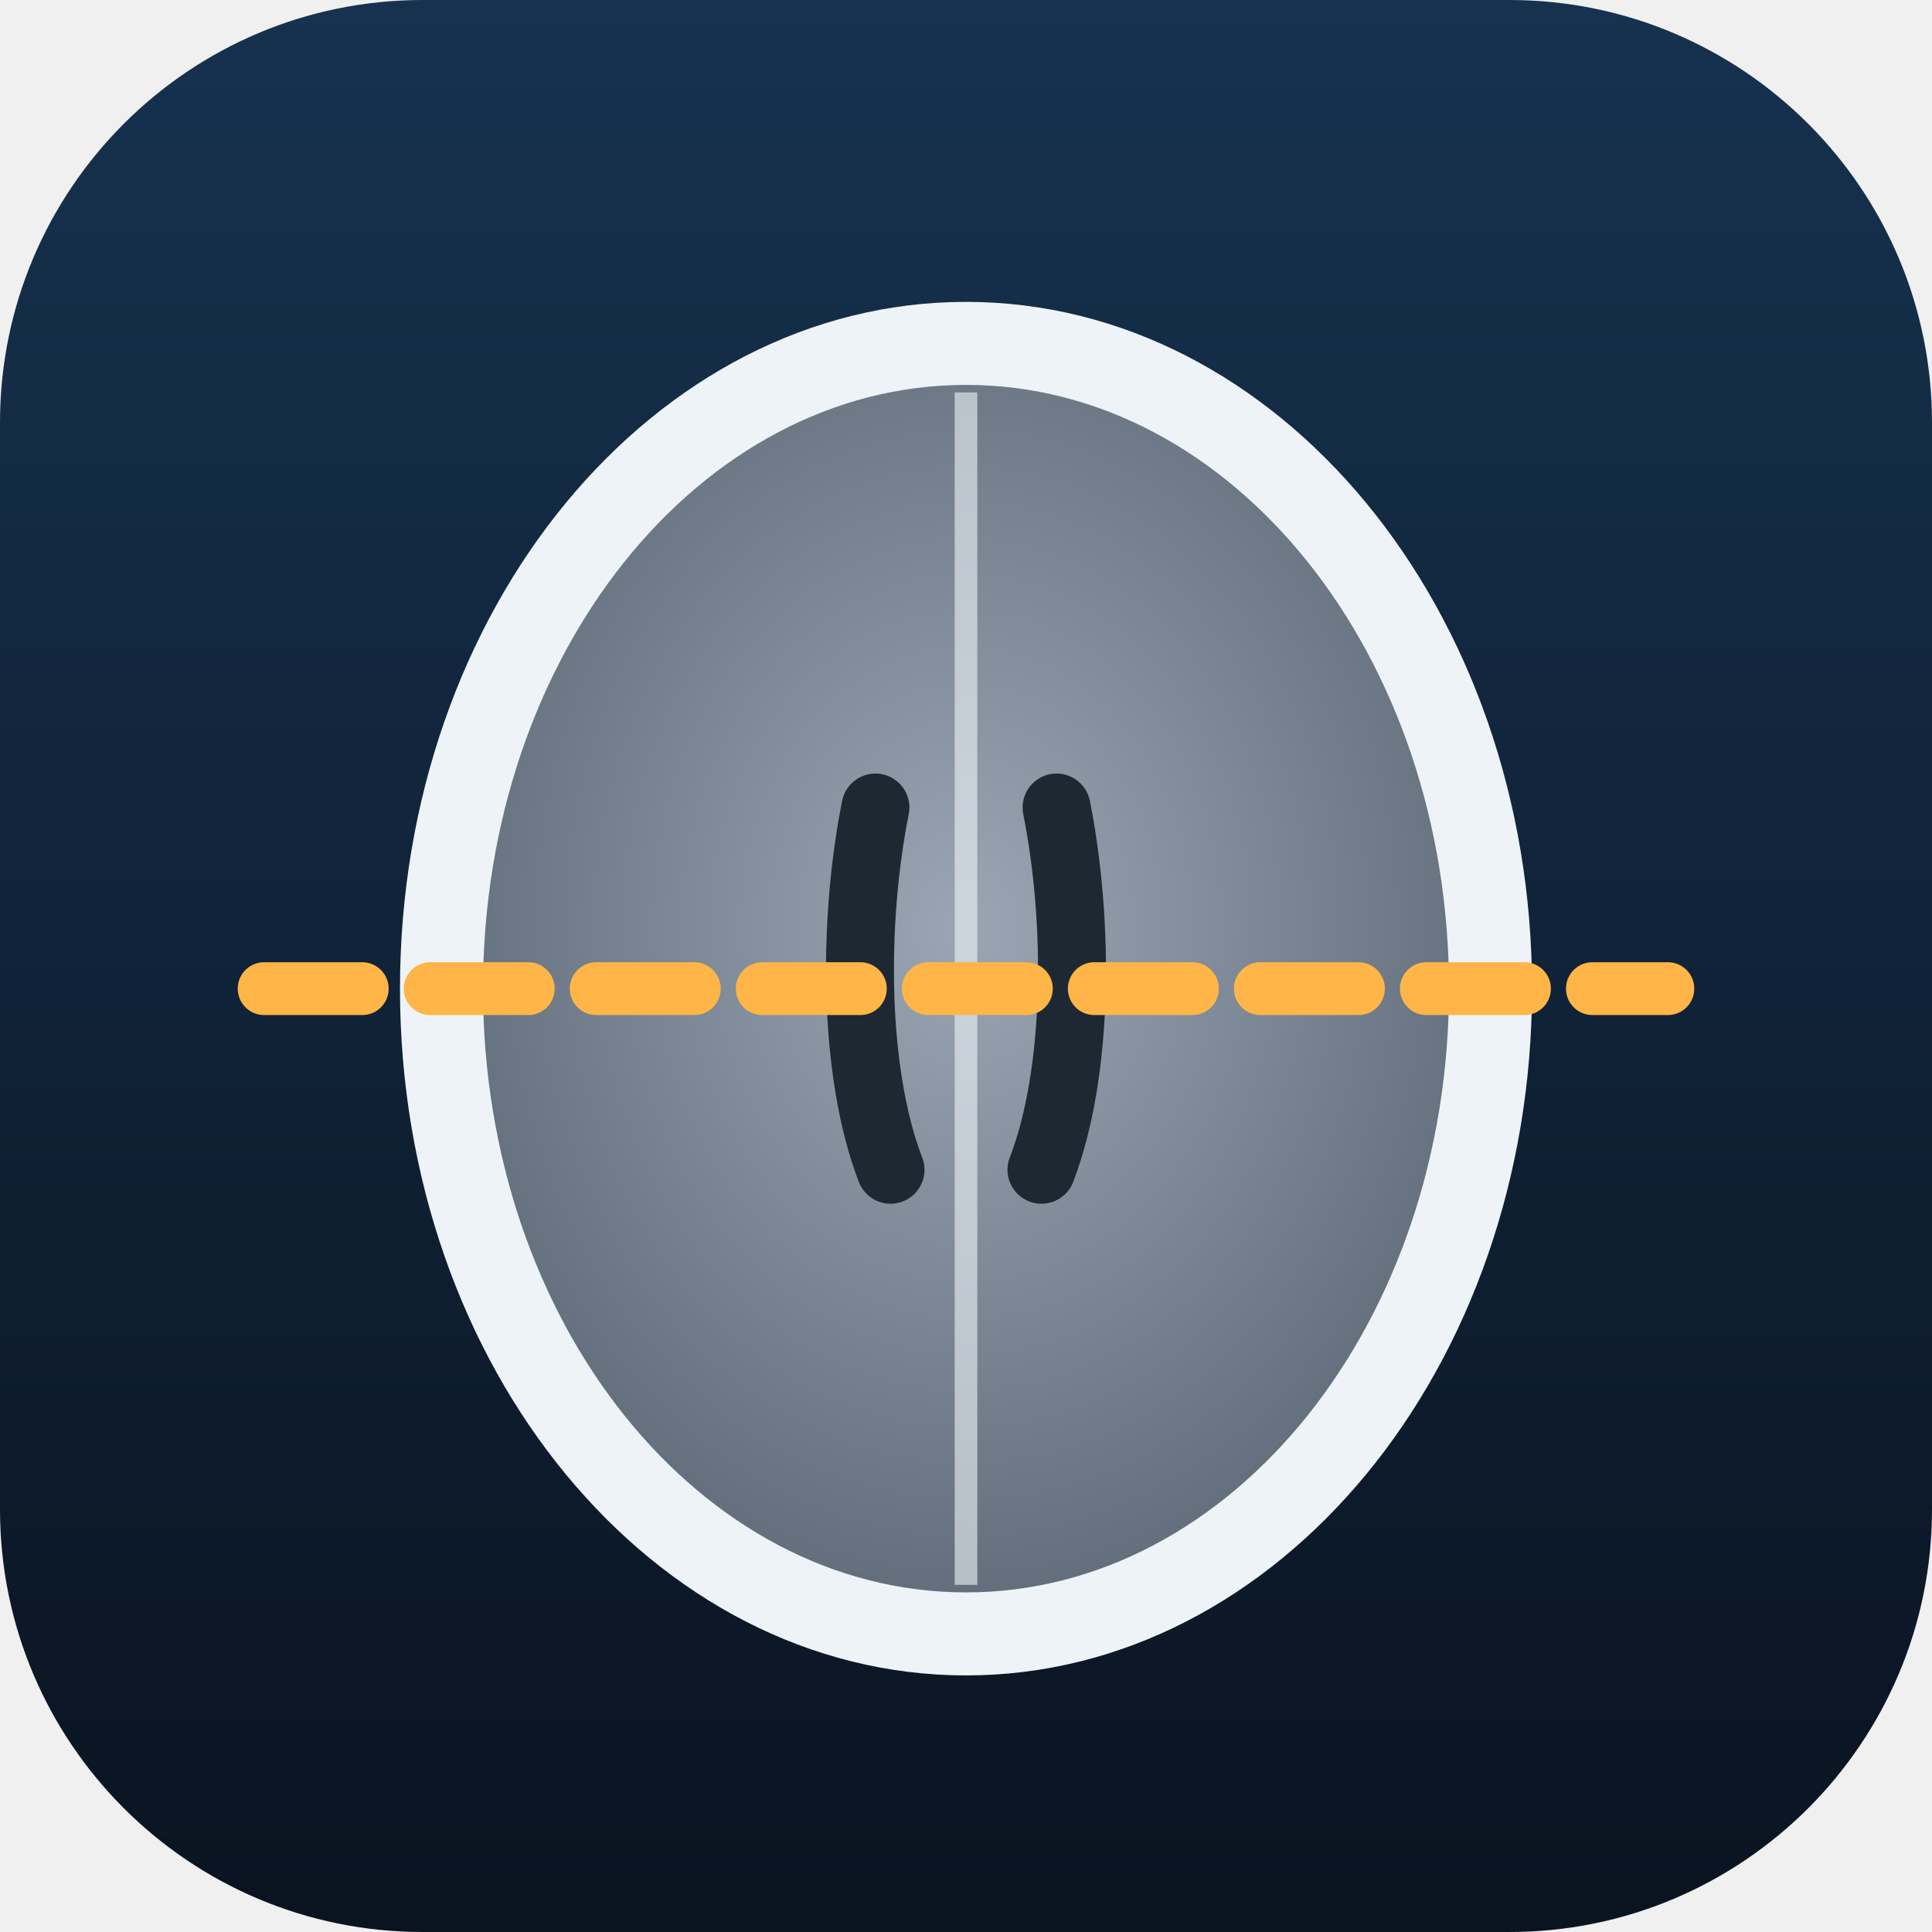
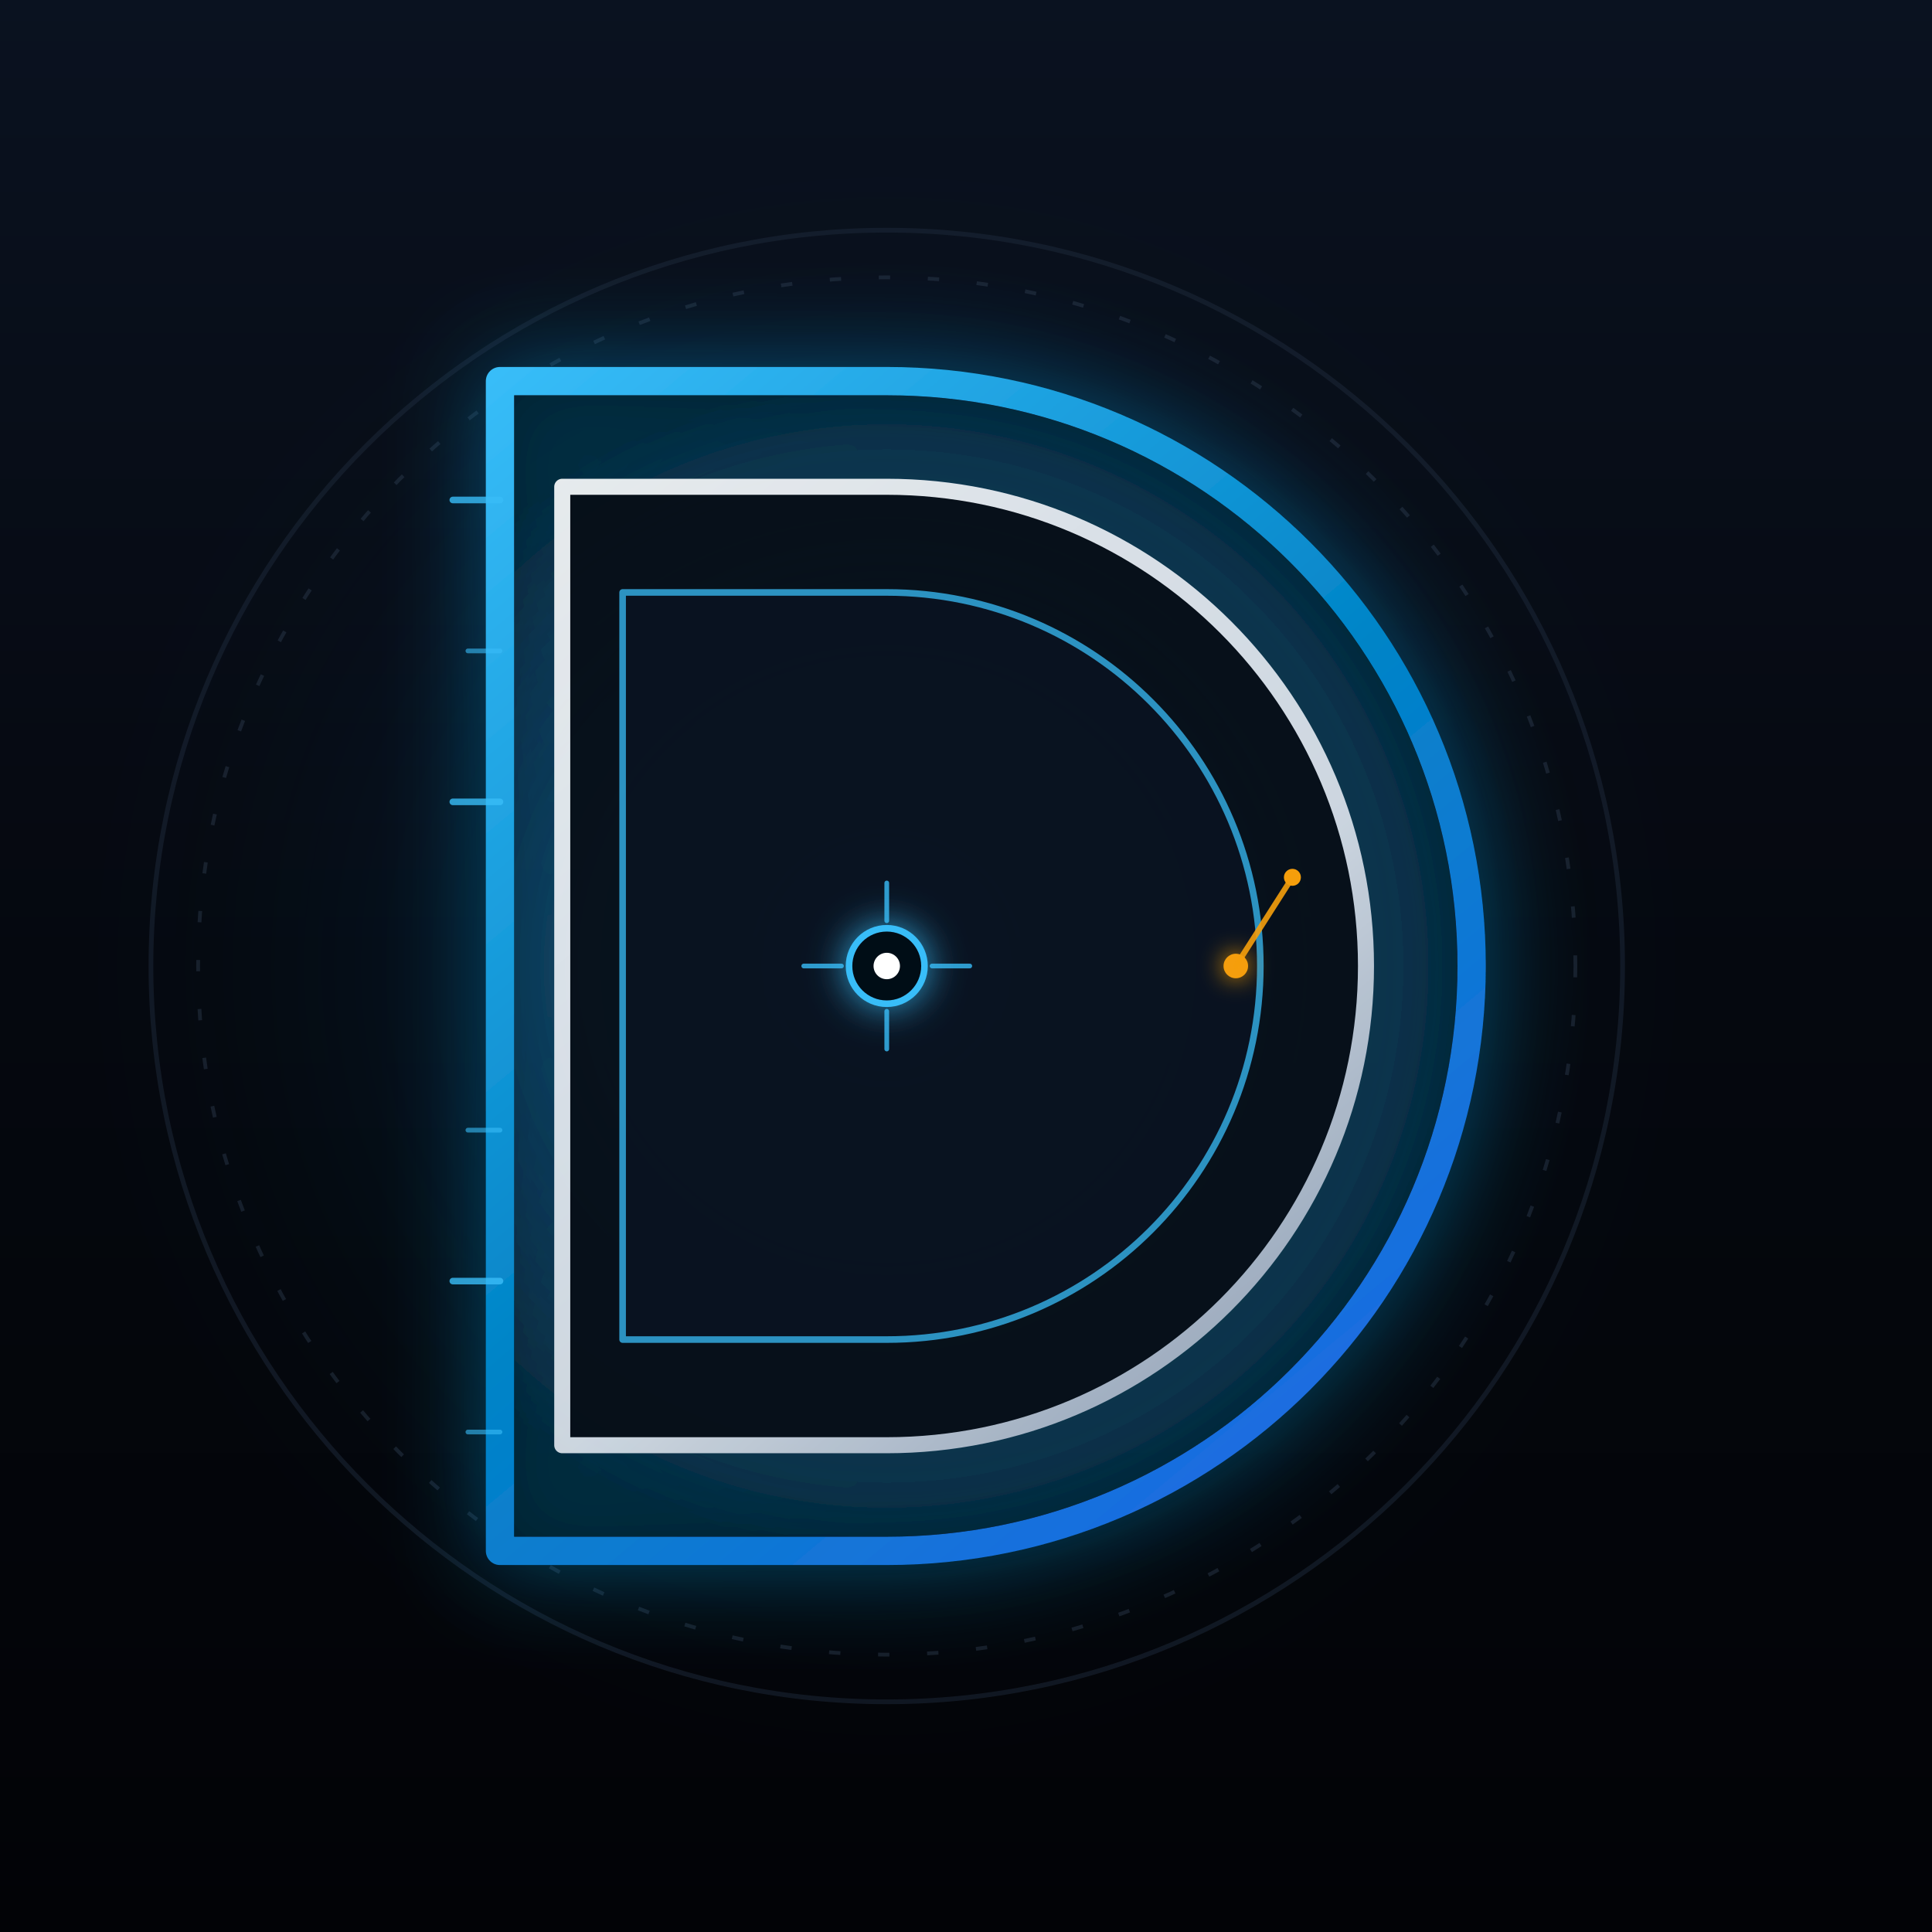
- <svg xmlns="http://www.w3.org/2000/svg" viewBox="0 0 512 512">
+ <svg xmlns="http://www.w3.org/2000/svg" viewBox="0 0 1024 1024" width="1024" height="1024">
  <defs>
-     <linearGradient id="bg" x1="0" y1="0" x2="0" y2="1">
-       <stop offset="0" stop-color="#16324f" />
-       <stop offset="1" stop-color="#0a1320" />
+     <linearGradient id="bg" x1="0%" y1="0%" x2="0%" y2="100%">
+       <stop offset="0%" stop-color="#0a1220" />
+       <stop offset="50%" stop-color="#05080f" />
+       <stop offset="100%" stop-color="#020306" />
    </linearGradient>
-     <radialGradient id="brain" cx="0.5" cy="0.45" r="0.6">
-       <stop offset="0" stop-color="#9aa6b3" />
-       <stop offset="1" stop-color="#5e6a77" />
+     <radialGradient id="ambient" cx="470" cy="512" r="450" gradientUnits="userSpaceOnUse">
+       <stop offset="0%" stop-color="#0ea5e9" stop-opacity="0.28" />
+       <stop offset="45%" stop-color="#0284c7" stop-opacity="0.10" />
+       <stop offset="100%" stop-color="#05080f" stop-opacity="0" />
+     </radialGradient>
+     <linearGradient id="gantry-grad" x1="260" y1="200" x2="780" y2="824" gradientUnits="userSpaceOnUse">
+       <stop offset="0%" stop-color="#38bdf8" />
+       <stop offset="50%" stop-color="#0284c7" />
+       <stop offset="100%" stop-color="#2563eb" />
+     </linearGradient>
+     <linearGradient id="bone-grad" x1="295" y1="250" x2="725" y2="760" gradientUnits="userSpaceOnUse">
+       <stop offset="0%" stop-color="#ffffff" />
+       <stop offset="60%" stop-color="#e2e8f0" />
+       <stop offset="100%" stop-color="#94a3b8" />
+     </linearGradient>
+     <radialGradient id="tissue-grad" cx="470" cy="512" r="310" gradientUnits="userSpaceOnUse">
+       <stop offset="0%" stop-color="#38bdf8" stop-opacity="0.18" />
+       <stop offset="65%" stop-color="#0e1a2f" stop-opacity="0.6" />
+       <stop offset="100%" stop-color="#050912" stop-opacity="0.85" />
    </radialGradient>
  </defs>
-   <rect width="512" height="512" rx="112" fill="url(#bg)" />
-   <ellipse cx="256" cy="262" rx="150" ry="182" fill="#eef3f8" />
-   <ellipse cx="256" cy="262" rx="128" ry="160" fill="url(#brain)" />
-   <path d="M232 214c-6 30-6 70 4 96M280 214c6 30 6 70-4 96" stroke="#1d2833" stroke-width="18" stroke-linecap="round" fill="none" />
-   <path d="M256 104v316" stroke="#eef3f8" stroke-width="6" opacity="0.6" />
-   <path d="M70 262h372" stroke="#ffb547" stroke-width="14" stroke-dasharray="26 18" stroke-linecap="round" />
+   <rect width="1024" height="1024" fill="url(#bg)" />
+   <circle cx="470" cy="512" r="450" fill="url(#ambient)" />
+   <circle cx="470" cy="512" r="390" fill="none" stroke="#1e293b" stroke-width="2.5" opacity="0.5" />
+   <circle cx="470" cy="512" r="365" fill="none" stroke="#334155" stroke-width="2" stroke-dasharray="6 20" opacity="0.4" />
+   <path d="M 265 202               L 470 202               A 310 310 0 0 1 470 822               L 265 822 Z" fill="url(#tissue-grad)" stroke="url(#gantry-grad)" stroke-width="15" stroke-linejoin="round" filter="drop-shadow(0 0 25px rgba(14, 165, 233, 0.45))" />
+   <path d="M 298 258               L 470 258               A 254 254 0 0 1 470 766               L 298 766 Z" fill="#070c14" stroke="url(#bone-grad)" stroke-width="8.5" opacity="0.9" stroke-linejoin="round" />
+   <path d="M 330 314               L 470 314               A 198 198 0 0 1 470 710               L 330 710 Z" fill="#0a1322" stroke="#38bdf8" stroke-width="3.5" opacity="0.75" stroke-linejoin="round" />
+   <line x1="265" y1="145" x2="265" y2="879" stroke="#38bdf8" stroke-width="6" stroke-linecap="round" filter="drop-shadow(0 0 7px rgba(56, 189, 248, 0.7))" />
+   <line x1="240" y1="265" x2="265" y2="265" stroke="#38bdf8" stroke-width="3.5" stroke-linecap="round" opacity="0.8" />
+   <line x1="248" y1="345" x2="265" y2="345" stroke="#38bdf8" stroke-width="2.5" stroke-linecap="round" opacity="0.6" />
+   <line x1="240" y1="425" x2="265" y2="425" stroke="#38bdf8" stroke-width="3.5" stroke-linecap="round" opacity="0.8" />
+   <line x1="248" y1="599" x2="265" y2="599" stroke="#38bdf8" stroke-width="2.5" stroke-linecap="round" opacity="0.6" />
+   <line x1="240" y1="679" x2="265" y2="679" stroke="#38bdf8" stroke-width="3.5" stroke-linecap="round" opacity="0.8" />
+   <line x1="248" y1="759" x2="265" y2="759" stroke="#38bdf8" stroke-width="2.5" stroke-linecap="round" opacity="0.6" />
+   <line x1="426" y1="512" x2="446" y2="512" stroke="#38bdf8" stroke-width="2.5" stroke-linecap="round" opacity="0.8" />
+   <line x1="494" y1="512" x2="514" y2="512" stroke="#38bdf8" stroke-width="2.5" stroke-linecap="round" opacity="0.8" />
+   <line x1="470" y1="468" x2="470" y2="488" stroke="#38bdf8" stroke-width="2.5" stroke-linecap="round" opacity="0.8" />
+   <line x1="470" y1="536" x2="470" y2="556" stroke="#38bdf8" stroke-width="2.5" stroke-linecap="round" opacity="0.8" />
+   <circle cx="470" cy="512" r="20" fill="#050a14" stroke="#38bdf8" stroke-width="3.5" filter="drop-shadow(0 0 10px rgba(56, 189, 248, 0.85))" />
+   <circle cx="470" cy="512" r="7" fill="#ffffff" />
+   <circle cx="655" cy="512" r="6.5" fill="#f59e0b" filter="drop-shadow(0 0 6px #f59e0b)" />
+   <line x1="655" y1="512" x2="685" y2="465" stroke="#f59e0b" stroke-width="3" stroke-linecap="round" opacity="0.9" />
+   <circle cx="685" cy="465" r="4.5" fill="#f59e0b" />
</svg>
